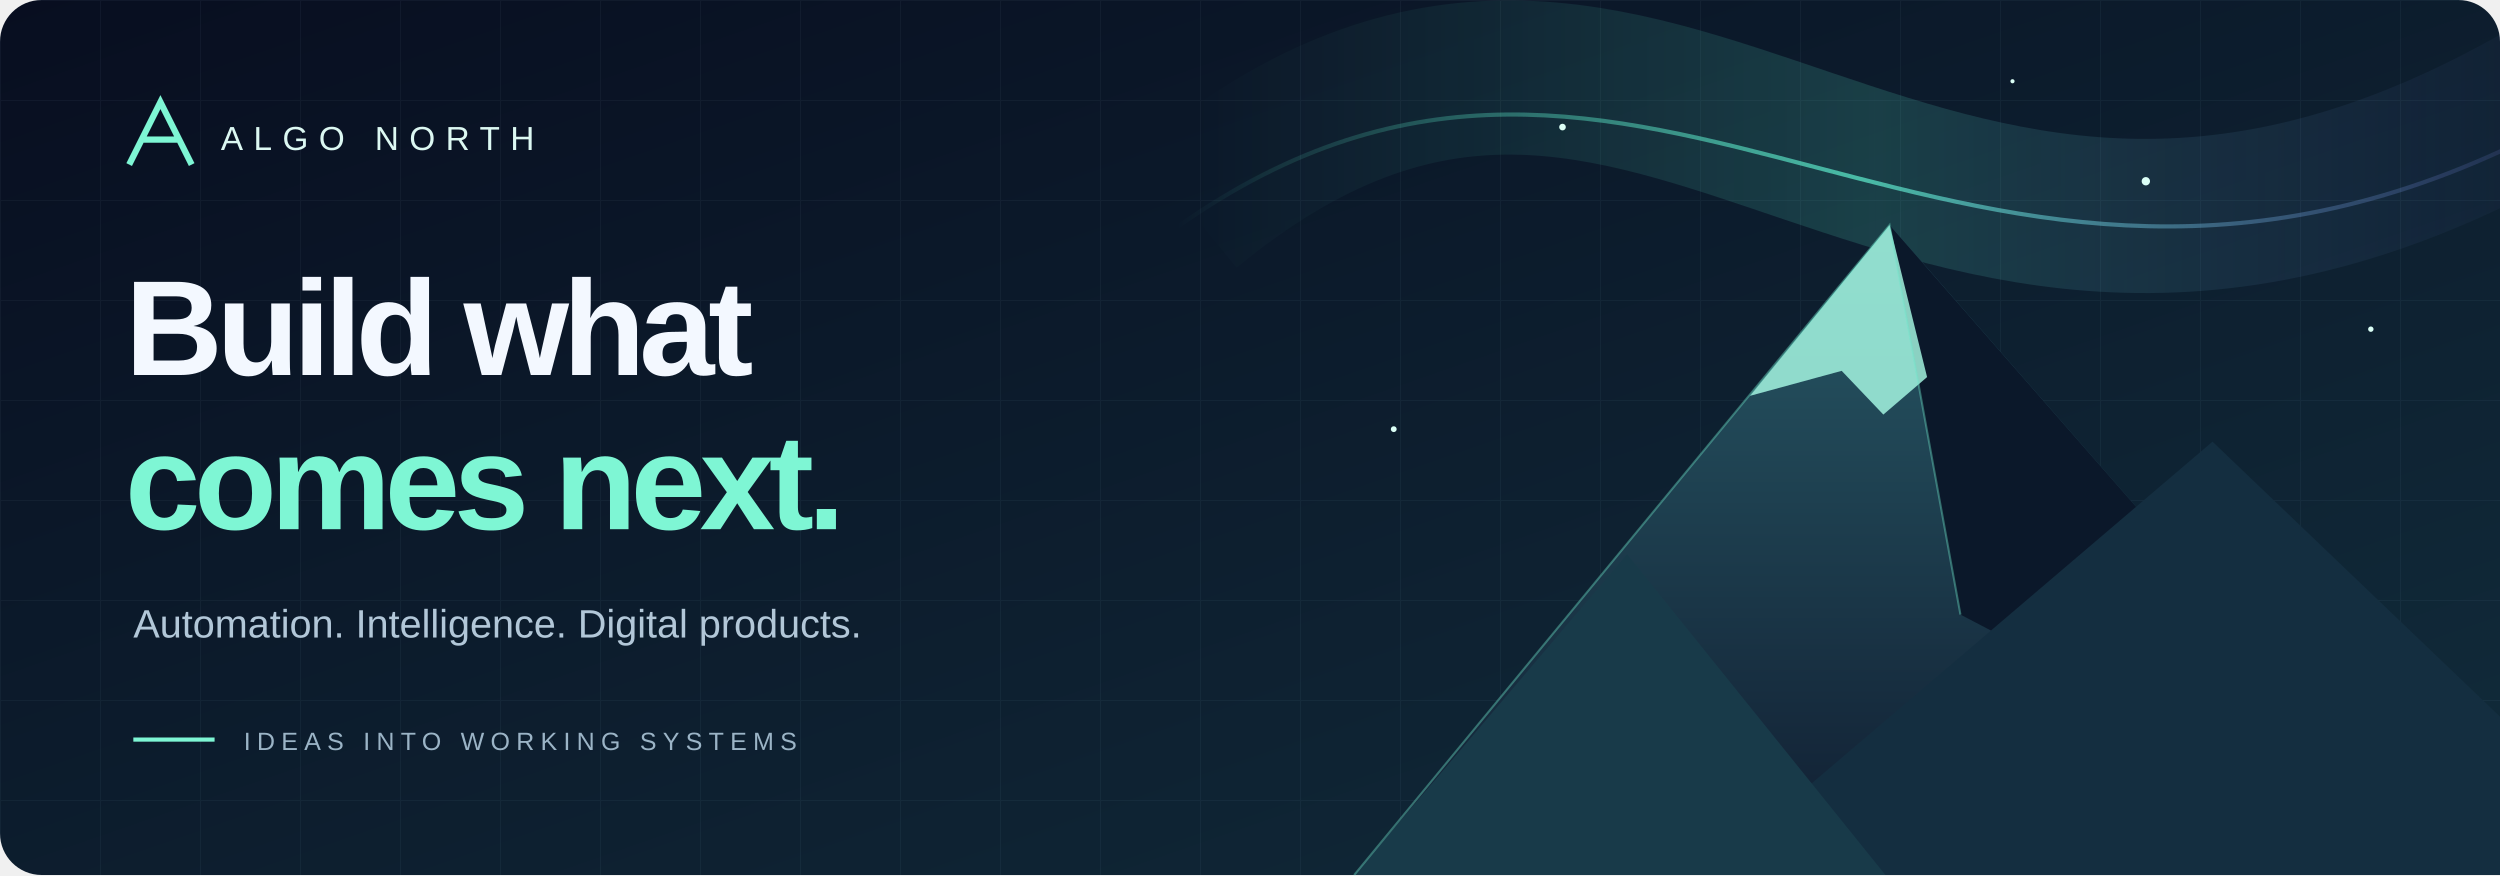
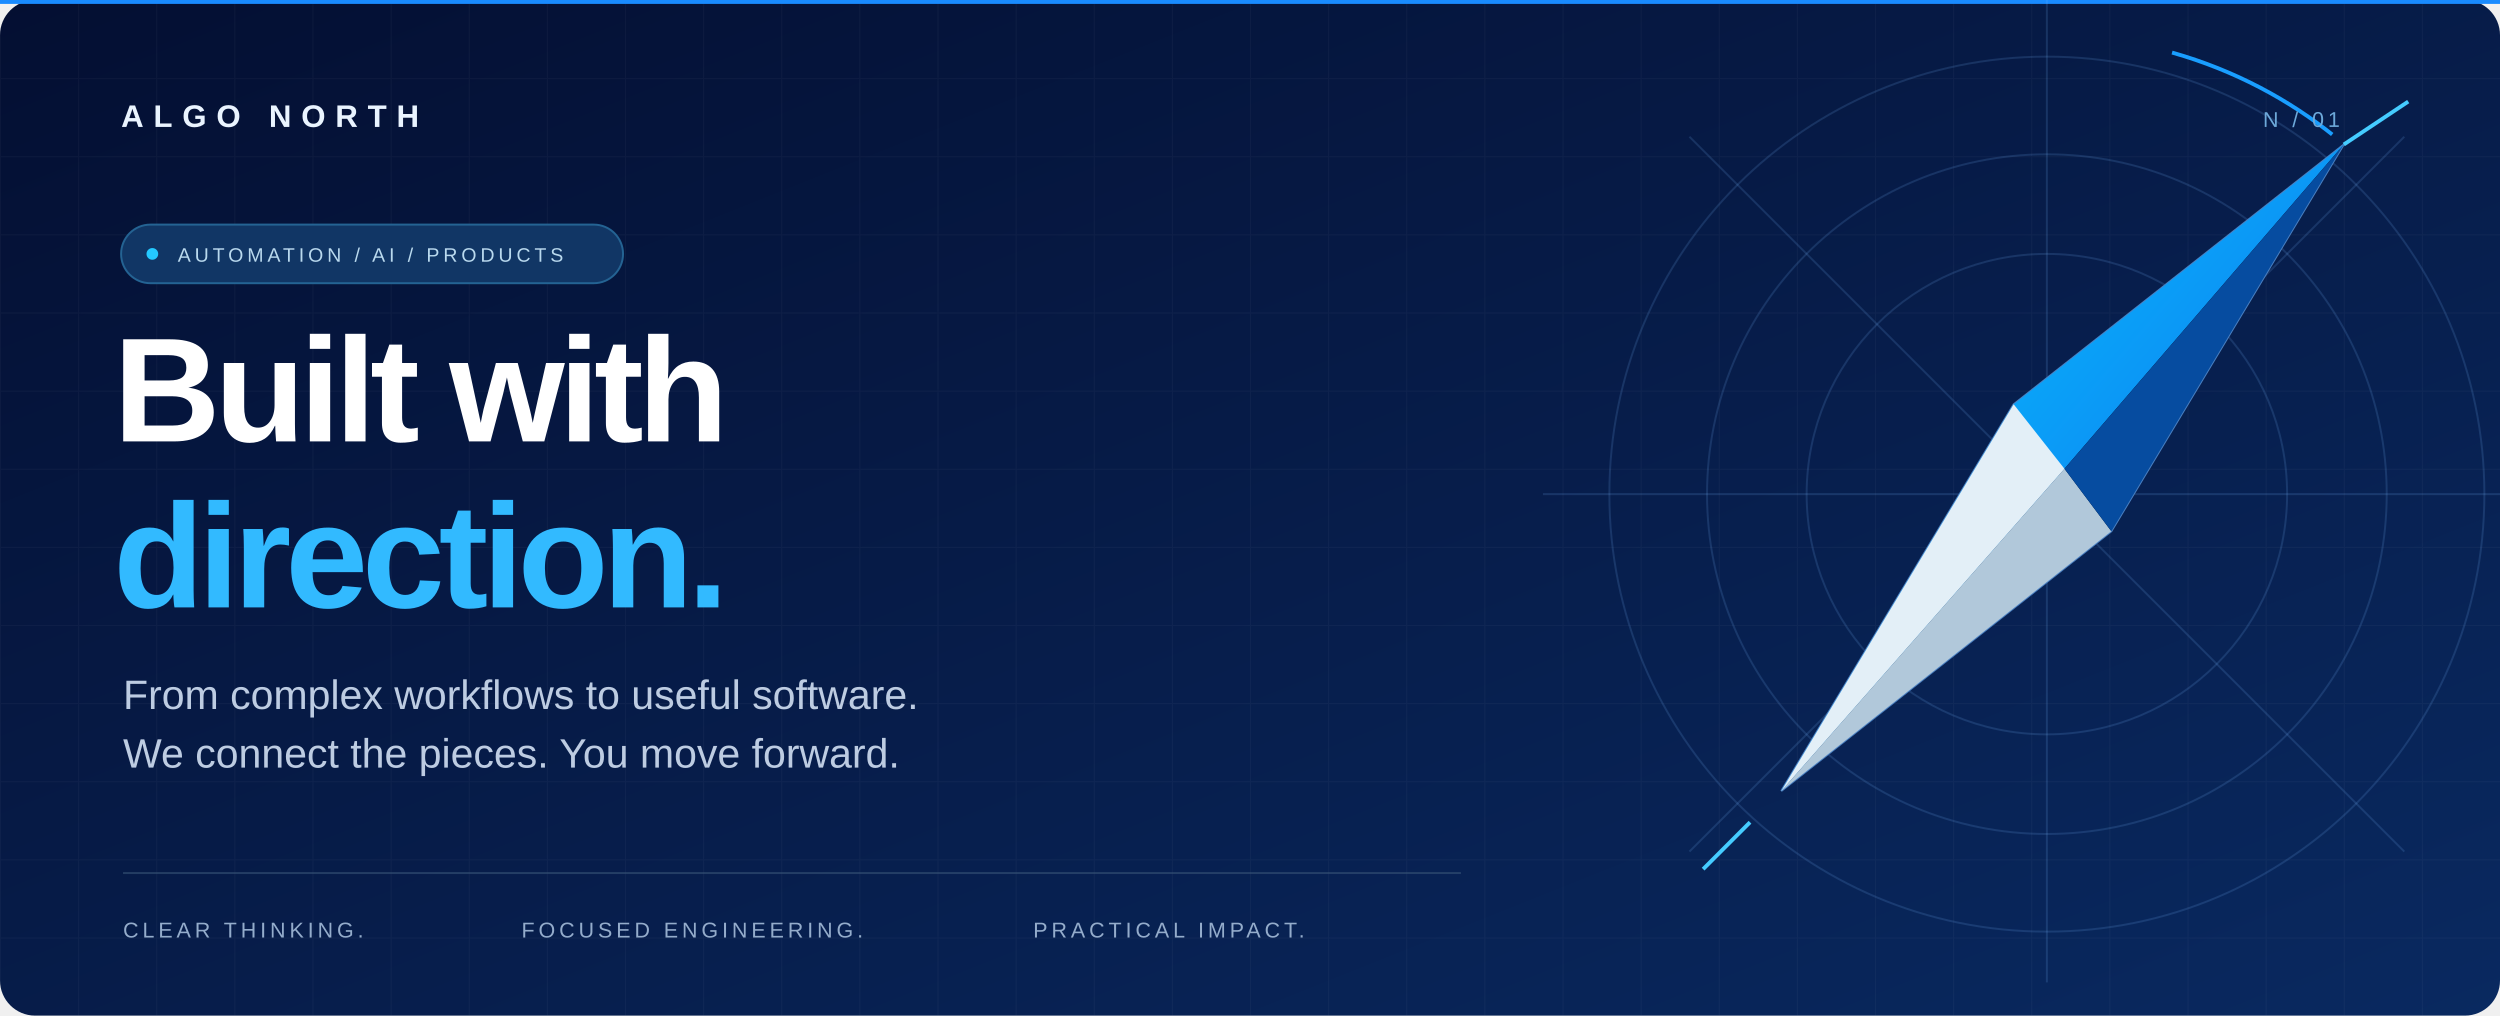
- <svg xmlns="http://www.w3.org/2000/svg" width="1200" height="420" viewBox="0 0 1200 420" role="img" aria-labelledby="title desc">
+ <svg xmlns="http://www.w3.org/2000/svg" width="1280" height="520" viewBox="0 0 1280 520" role="img" aria-labelledby="title desc">
  <defs>
-     <linearGradient id="sky" x2="1" y2="1">
-       <stop stop-color="#080e20" />
-       <stop offset="1" stop-color="#112c3b" />
+     <linearGradient id="bg" x2="1" y2="1">
+       <stop stop-color="#040f32" />
+       <stop offset="1" stop-color="#092960" />
    </linearGradient>
-     <linearGradient id="aurora" x2="1" y2="0">
-       <stop stop-color="#64ffda" stop-opacity="0" />
-       <stop offset=".5" stop-color="#64ffda" stop-opacity=".65" />
-       <stop offset="1" stop-color="#8b8aff" stop-opacity=".1" />
+     <linearGradient id="blue" x2="1" y2="1">
+       <stop stop-color="#04cfff" />
+       <stop offset="1" stop-color="#1261ed" />
    </linearGradient>
-     <linearGradient id="peak" x2="0" y2="1">
-       <stop stop-color="#285a67" />
-       <stop offset="1" stop-color="#101c30" />
-     </linearGradient>
-     <pattern id="grid" width="48" height="48" patternUnits="userSpaceOnUse">
-       <path d="M48 0H0V48" fill="none" stroke="#c7edff" stroke-opacity=".045" />
+     <pattern id="grid" width="40" height="40" patternUnits="userSpaceOnUse">
+       <path d="M40 0H0V40" fill="none" stroke="#fff" stroke-opacity=".035" />
    </pattern>
  </defs>
-   <rect width="1200" height="420" rx="20" fill="url(#sky)" />
-   <rect width="1200" height="420" rx="20" fill="url(#grid)" />
-   <path d="M570 100C800 -90 915 230 1230 42" fill="none" stroke="url(#aurora)" stroke-width="74" opacity=".24" />
-   <path d="M565 109C790 -50 940 207 1220 63" fill="none" stroke="url(#aurora)" stroke-width="2" />
-   <path d="M650 420L907 108L1180 420Z" fill="url(#peak)" />
-   <path d="M907 108L941 295L1180 420Z" fill="#0b182a" />
-   <path d="M907 108L840 190L884 178L904 199L925 181Z" fill="#abffe9" opacity=".8" />
-   <path d="M818 420L1062 212L1200 344V420Z" fill="#142e40" />
-   <path d="M650 420L781 266L905 420Z" fill="#183a49" />
-   <path d="M650 420L907 108L941 295" fill="none" stroke="#6ee7cc" stroke-opacity=".4" />
-   <g fill="#dbfff6">
-     <circle cx="750" cy="61" r="1.6" />
-     <circle cx="1030" cy="87" r="2" />
-     <circle cx="1138" cy="158" r="1.3" />
-     <circle cx="669" cy="206" r="1.4" />
-     <circle cx="966" cy="39" r="1" />
+   <rect width="1280" height="520" rx="18" fill="url(#bg)" />
+   <rect width="1280" height="520" rx="18" fill="url(#grid)" />
+   <path d="M0 1H1280" stroke="#198bff" stroke-width="2" />
+   <g fill="none" stroke="#77b7ff" stroke-opacity=".16">
+     <circle cx="1048" cy="253" r="224" />
+     <circle cx="1048" cy="253" r="174" />
+     <circle cx="1048" cy="253" r="123" />
+     <path d="M790 253H1280M1048 0V503M865 70L1231 436M865 436L1231 70" />
  </g>
+   <path d="M912 405L1031 207L1200 74L1081 272Z" fill="#001133" stroke="#4980c2" />
+   <path d="M912 405L1031 207L1200 74L1057 240Z" fill="url(#blue)" />
+   <path d="M912 405L1057 240L1081 272Z" fill="#b1c8da" />
+   <path d="M1031 207L1057 240L912 405Z" fill="#e3eff7" />
+   <path d="M1057 240L1200 74L1081 272Z" fill="#064ca0" />
+   <path d="M1200 74L1233 52M896 421L872 445" stroke="#45ccff" stroke-width="2" />
+   <circle cx="1048" cy="253" r="235" fill="none" stroke="#199eff" stroke-width="2" stroke-dasharray="92 1384" transform="rotate(-74 1048 253)" />
  <g font-family="Arial, Helvetica, sans-serif">
-     <path d="M62 79L77 49L92 79M69 67H85" stroke="#7ef6d4" stroke-width="3" fill="none" />
-     <text x="106" y="72" fill="#dcf8f2" font-size="16" letter-spacing="5">ALGO NORTH</text>
-     <text x="60" y="180" fill="#f3f8ff" font-size="65" font-weight="700" letter-spacing="-3">Build what</text>
-     <text x="60" y="254" fill="#7ef6d4" font-size="65" font-weight="700" letter-spacing="-3">comes next.</text>
-     <text x="64" y="306" fill="#b2c7d8" font-size="19">Automation. Intelligence. Digital products.</text>
-     <path d="M64 355H103" stroke="#7ef6d4" stroke-width="2" />
-     <text x="117" y="360" fill="#9bb4c6" font-size="12" letter-spacing="3">IDEAS INTO WORKING SYSTEMS</text>
+     <text x="62" y="65" fill="#eaf4ff" font-size="16" font-weight="700" letter-spacing="5">ALGO NORTH</text>
+     <text x="1198" y="65" fill="#6da9da" font-size="11" letter-spacing="2" text-anchor="end">N / 01</text>
+     <rect x="62" y="115" width="257" height="30" rx="15" fill="#113665" stroke="#246393" />
+     <circle cx="78" cy="130" r="3" fill="#24c9ff" />
+     <text x="91" y="134" fill="#b9d9ee" font-size="10" letter-spacing="2">AUTOMATION / AI / PRODUCTS</text>
+     <text x="58" y="226" fill="#fff" font-size="76" font-weight="700" letter-spacing="-3">Built with</text>
+     <text x="58" y="311" fill="#32baff" font-size="76" font-weight="700" letter-spacing="-3">direction.</text>
+     <text x="63" y="363" fill="#bdcce2" font-size="21">From complex workflows to useful software.</text>
+     <text x="63" y="393" fill="#bdcce2" font-size="21">We connect the pieces. You move forward.</text>
+     <path d="M63 447H748" stroke="#385477" stroke-opacity=".6" />
+     <text x="63" y="480" fill="#94accb" font-size="11" letter-spacing="2">CLEAR THINKING.</text>
+     <text x="267" y="480" fill="#94accb" font-size="11" letter-spacing="2">FOCUSED ENGINEERING.</text>
+     <text x="529" y="480" fill="#94accb" font-size="11" letter-spacing="2">PRACTICAL IMPACT.</text>
  </g>
</svg>
